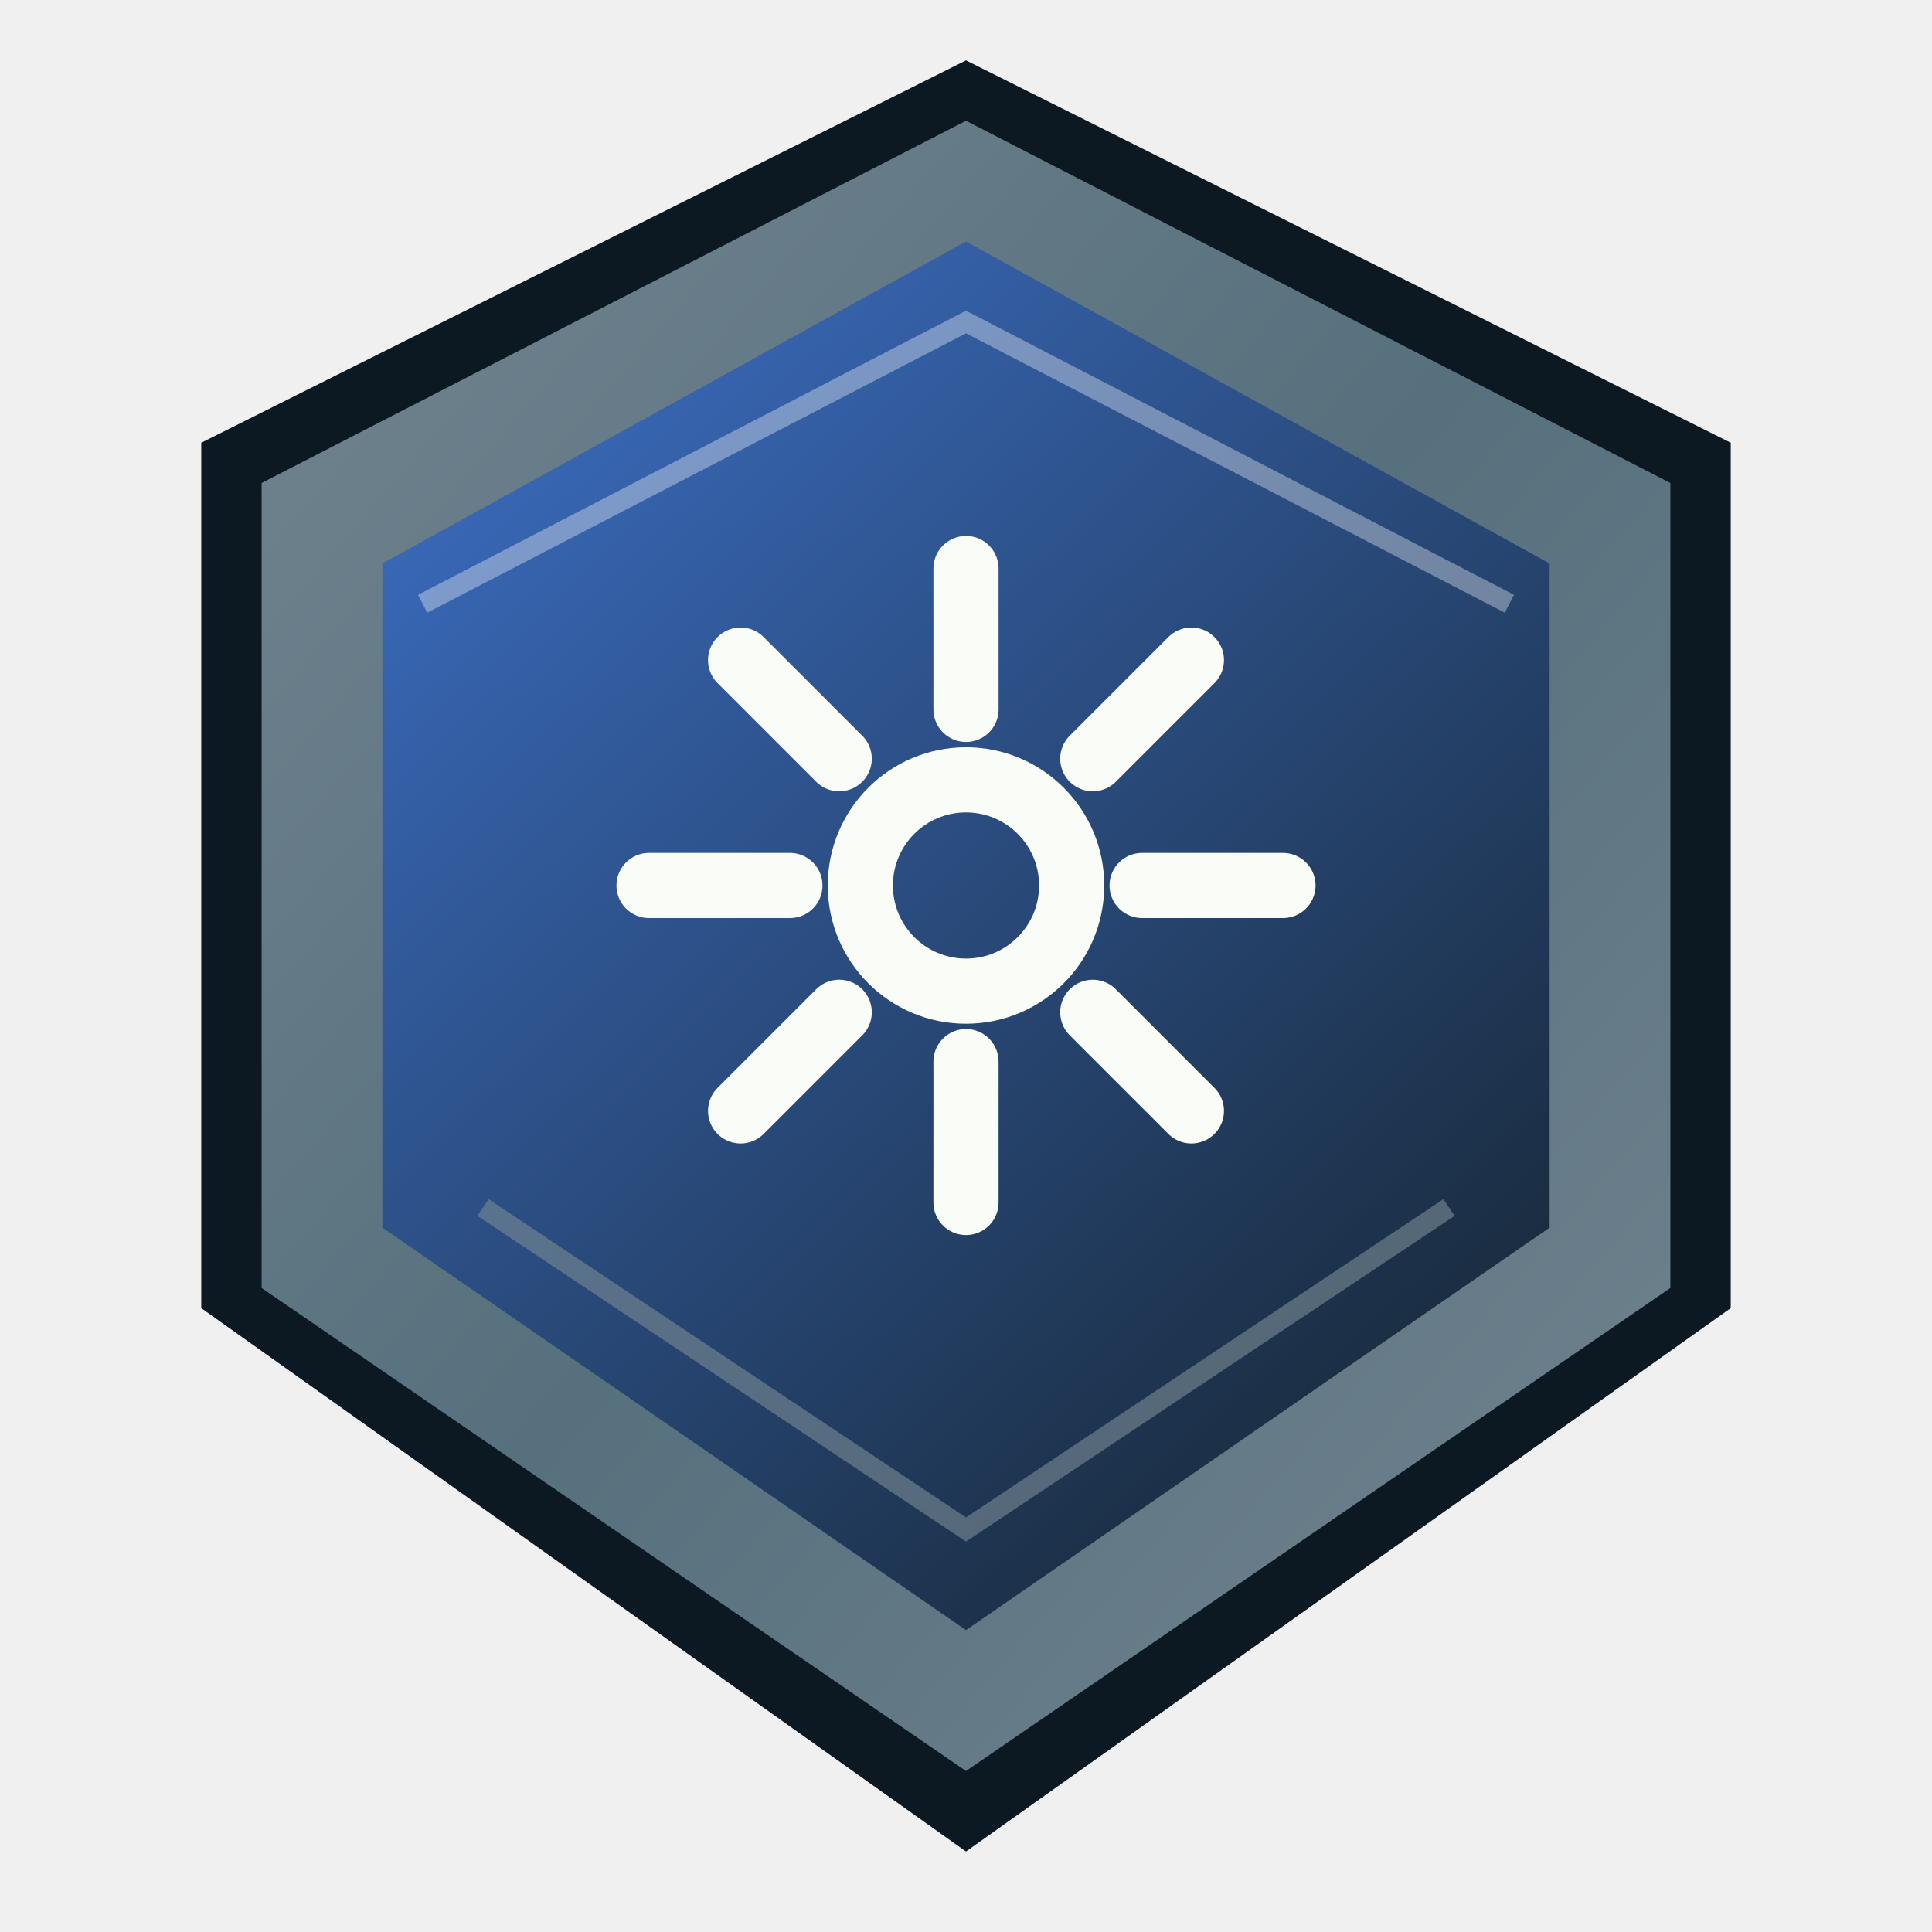
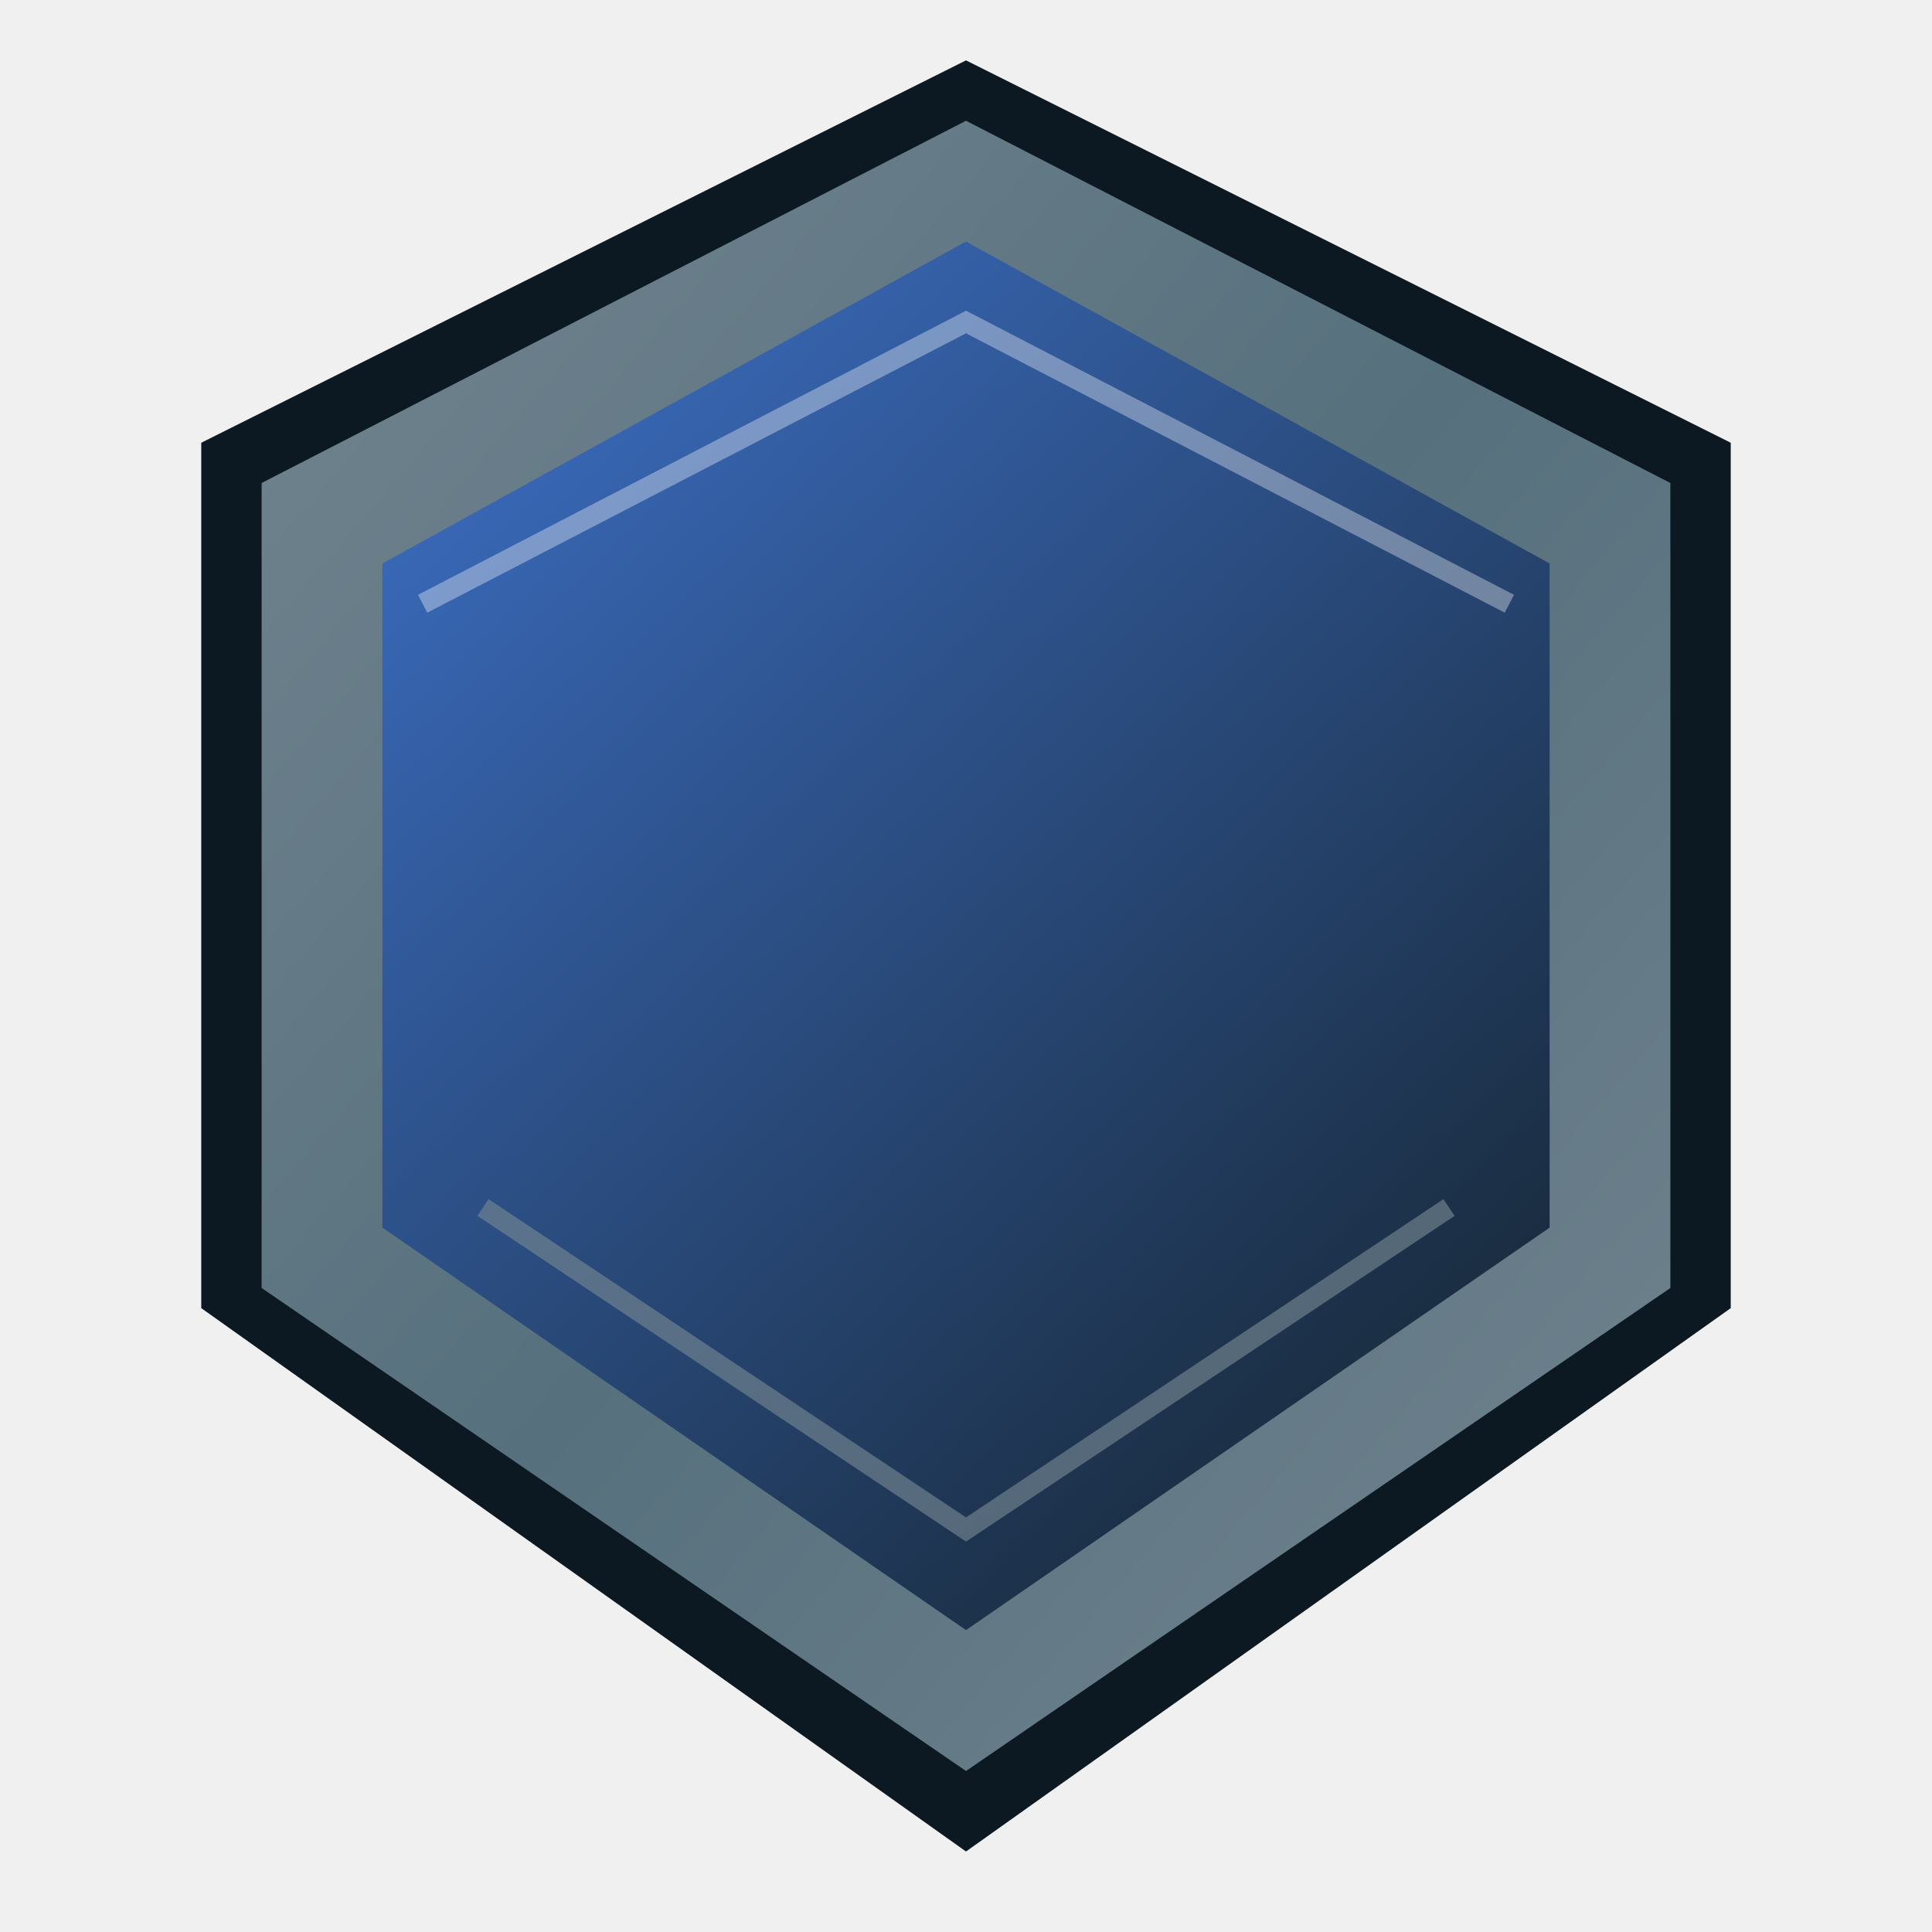
<svg xmlns="http://www.w3.org/2000/svg" viewBox="0 0 96 96">
  <defs>
    <linearGradient id="paint" x2=".8" y2="1">
      <stop stop-color="#3e72cb" />
      <stop offset="1" stop-color="#172735" />
    </linearGradient>
    <linearGradient id="metal" x2="1" y2="1">
      <stop stop-color="#738590" />
      <stop offset=".5" stop-color="#56707d" />
      <stop offset="1" stop-color="#738590" />
    </linearGradient>
  </defs>
  <path d="M48 3 86 22 86 65 48 92 10 65 10 22Z" fill="#0c1922" />
  <path d="M48 6 83 24 83 64 48 88 13 64 13 24Z" fill="url(#metal)" />
  <path d="M48 12 77 28 77 61 48 81 19 61 19 28Z" fill="url(#paint)" />
  <path d="M21 30 48 16 75 30" fill="none" stroke="white" opacity=".35" />
  <path d="m24 60 24 16 24-16" fill="none" stroke="#738590" opacity=".65" />
-   <g transform="translate(27 23) scale(1.75)" fill="none" stroke="#f9fcf7" stroke-width="1.85" stroke-linecap="round" stroke-linejoin="round">
-     <path d="M12 3v4m0 10v4M3 12h4m10 0h4M5.6 5.6l2.8 2.8m7.2 7.2 2.8 2.8M5.6 18.4l2.8-2.8m7.2-7.2 2.8-2.8" />
-     <circle cx="12" cy="12" r="3" />
-   </g>
</svg>
